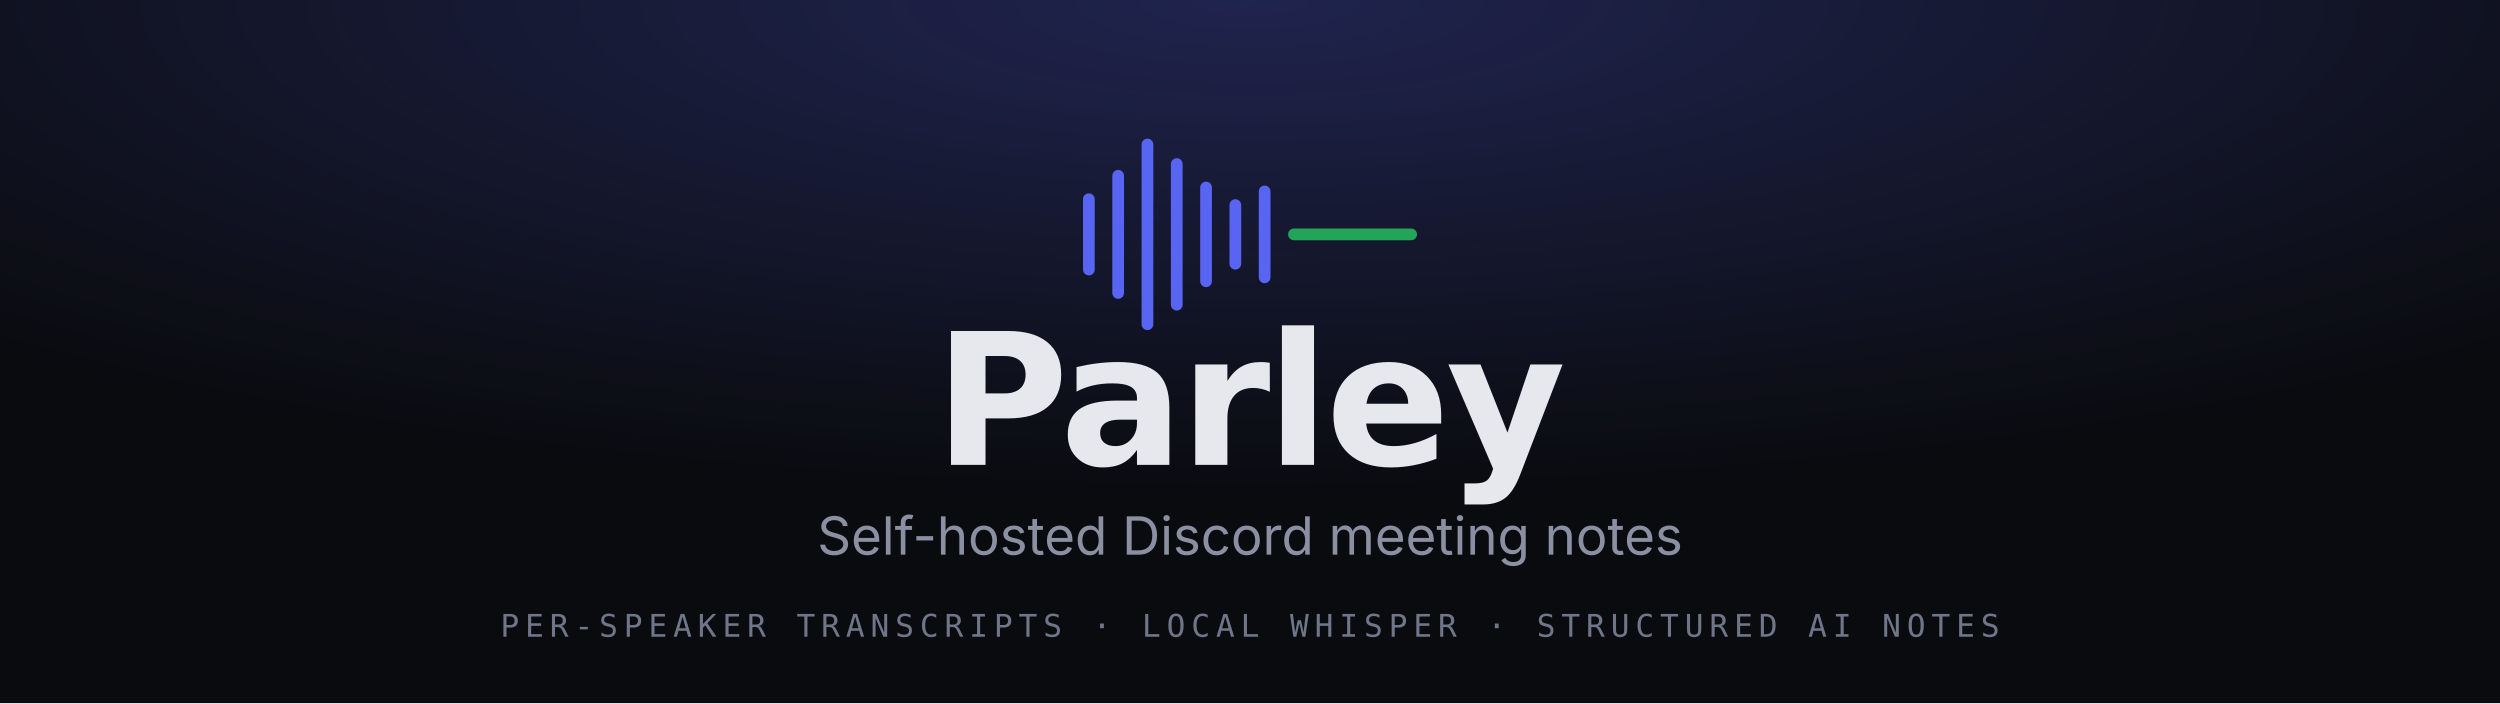
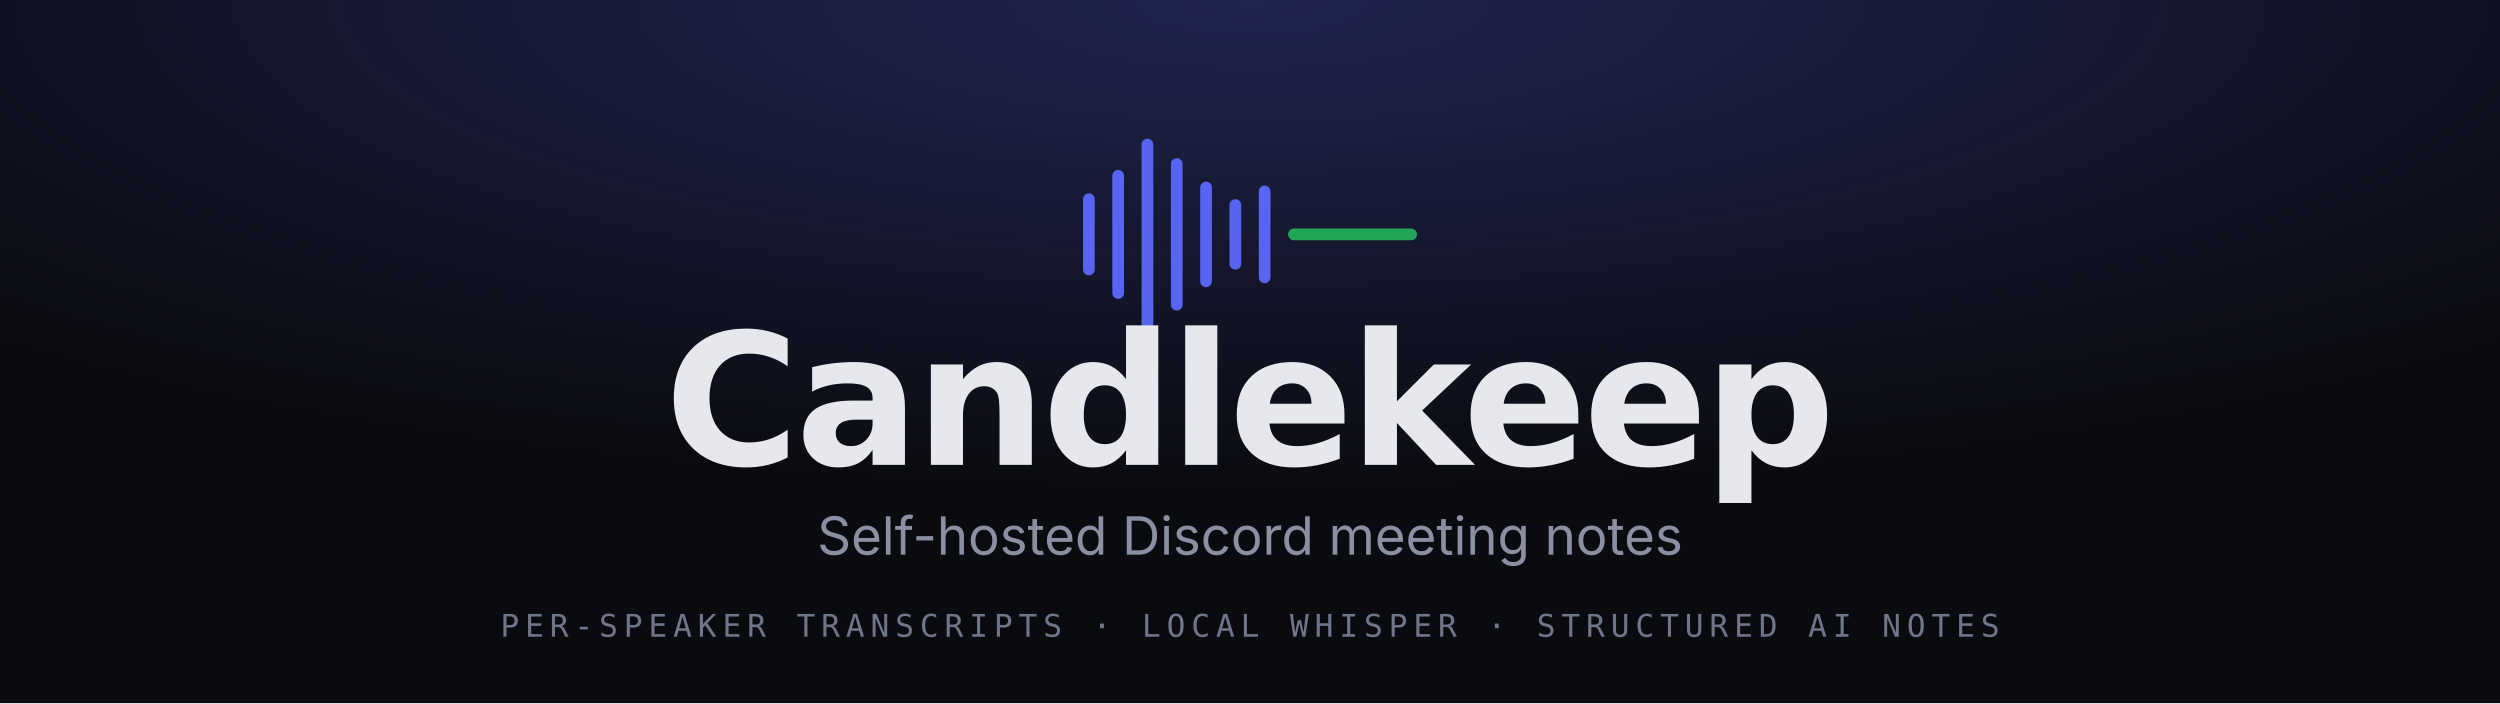
<svg xmlns="http://www.w3.org/2000/svg" width="1280" height="360" viewBox="0 0 1280 360">
  <defs>
    <radialGradient id="glow" cx="50%" cy="0%" r="70%">
      <stop offset="0%" stop-color="#5865F2" stop-opacity="0.28" />
      <stop offset="100%" stop-color="#5865F2" stop-opacity="0" />
    </radialGradient>
  </defs>
  <rect width="1280" height="360" fill="#0A0B0F" />
  <rect width="1280" height="360" fill="url(#glow)" />
  <g>
    <line x1="557.5" y1="102" x2="557.5" y2="138" stroke="#5865F2" stroke-width="6" stroke-linecap="round" />
    <line x1="572.5" y1="90" x2="572.5" y2="150" stroke="#5865F2" stroke-width="6" stroke-linecap="round" />
    <line x1="587.5" y1="74" x2="587.5" y2="166" stroke="#5865F2" stroke-width="6" stroke-linecap="round" />
    <line x1="602.5" y1="84" x2="602.5" y2="156" stroke="#5865F2" stroke-width="6" stroke-linecap="round" />
    <line x1="617.5" y1="96" x2="617.5" y2="144" stroke="#5865F2" stroke-width="6" stroke-linecap="round" />
    <line x1="632.5" y1="105" x2="632.5" y2="135" stroke="#5865F2" stroke-width="6" stroke-linecap="round" />
    <line x1="647.5" y1="98" x2="647.5" y2="142" stroke="#5865F2" stroke-width="6" stroke-linecap="round" />
    <line x1="662.5" y1="120" x2="722.5" y2="120" stroke="#23A559" stroke-width="6" stroke-linecap="round" />
  </g>
-   <text x="640" y="238" text-anchor="middle" font-family="Space Grotesk, DejaVu Sans, sans-serif" font-size="94" font-weight="700" letter-spacing="-2" fill="#E6E8EE">Parley</text>
+   <text x="640" y="238" text-anchor="middle" font-family="Space Grotesk, DejaVu Sans, sans-serif" font-size="94" font-weight="700" letter-spacing="-2" fill="#E6E8EE">Candlekeep</text>
  <text x="640" y="284" text-anchor="middle" font-family="Inter, DejaVu Sans, sans-serif" font-size="27" fill="#8A90A2">Self-hosted Discord meeting notes</text>
  <text x="640" y="326" text-anchor="middle" font-family="DejaVu Sans Mono, monospace" font-size="16" letter-spacing="3" fill="#6F7689">PER-SPEAKER TRANSCRIPTS · LOCAL WHISPER · STRUCTURED AI NOTES</text>
</svg>
